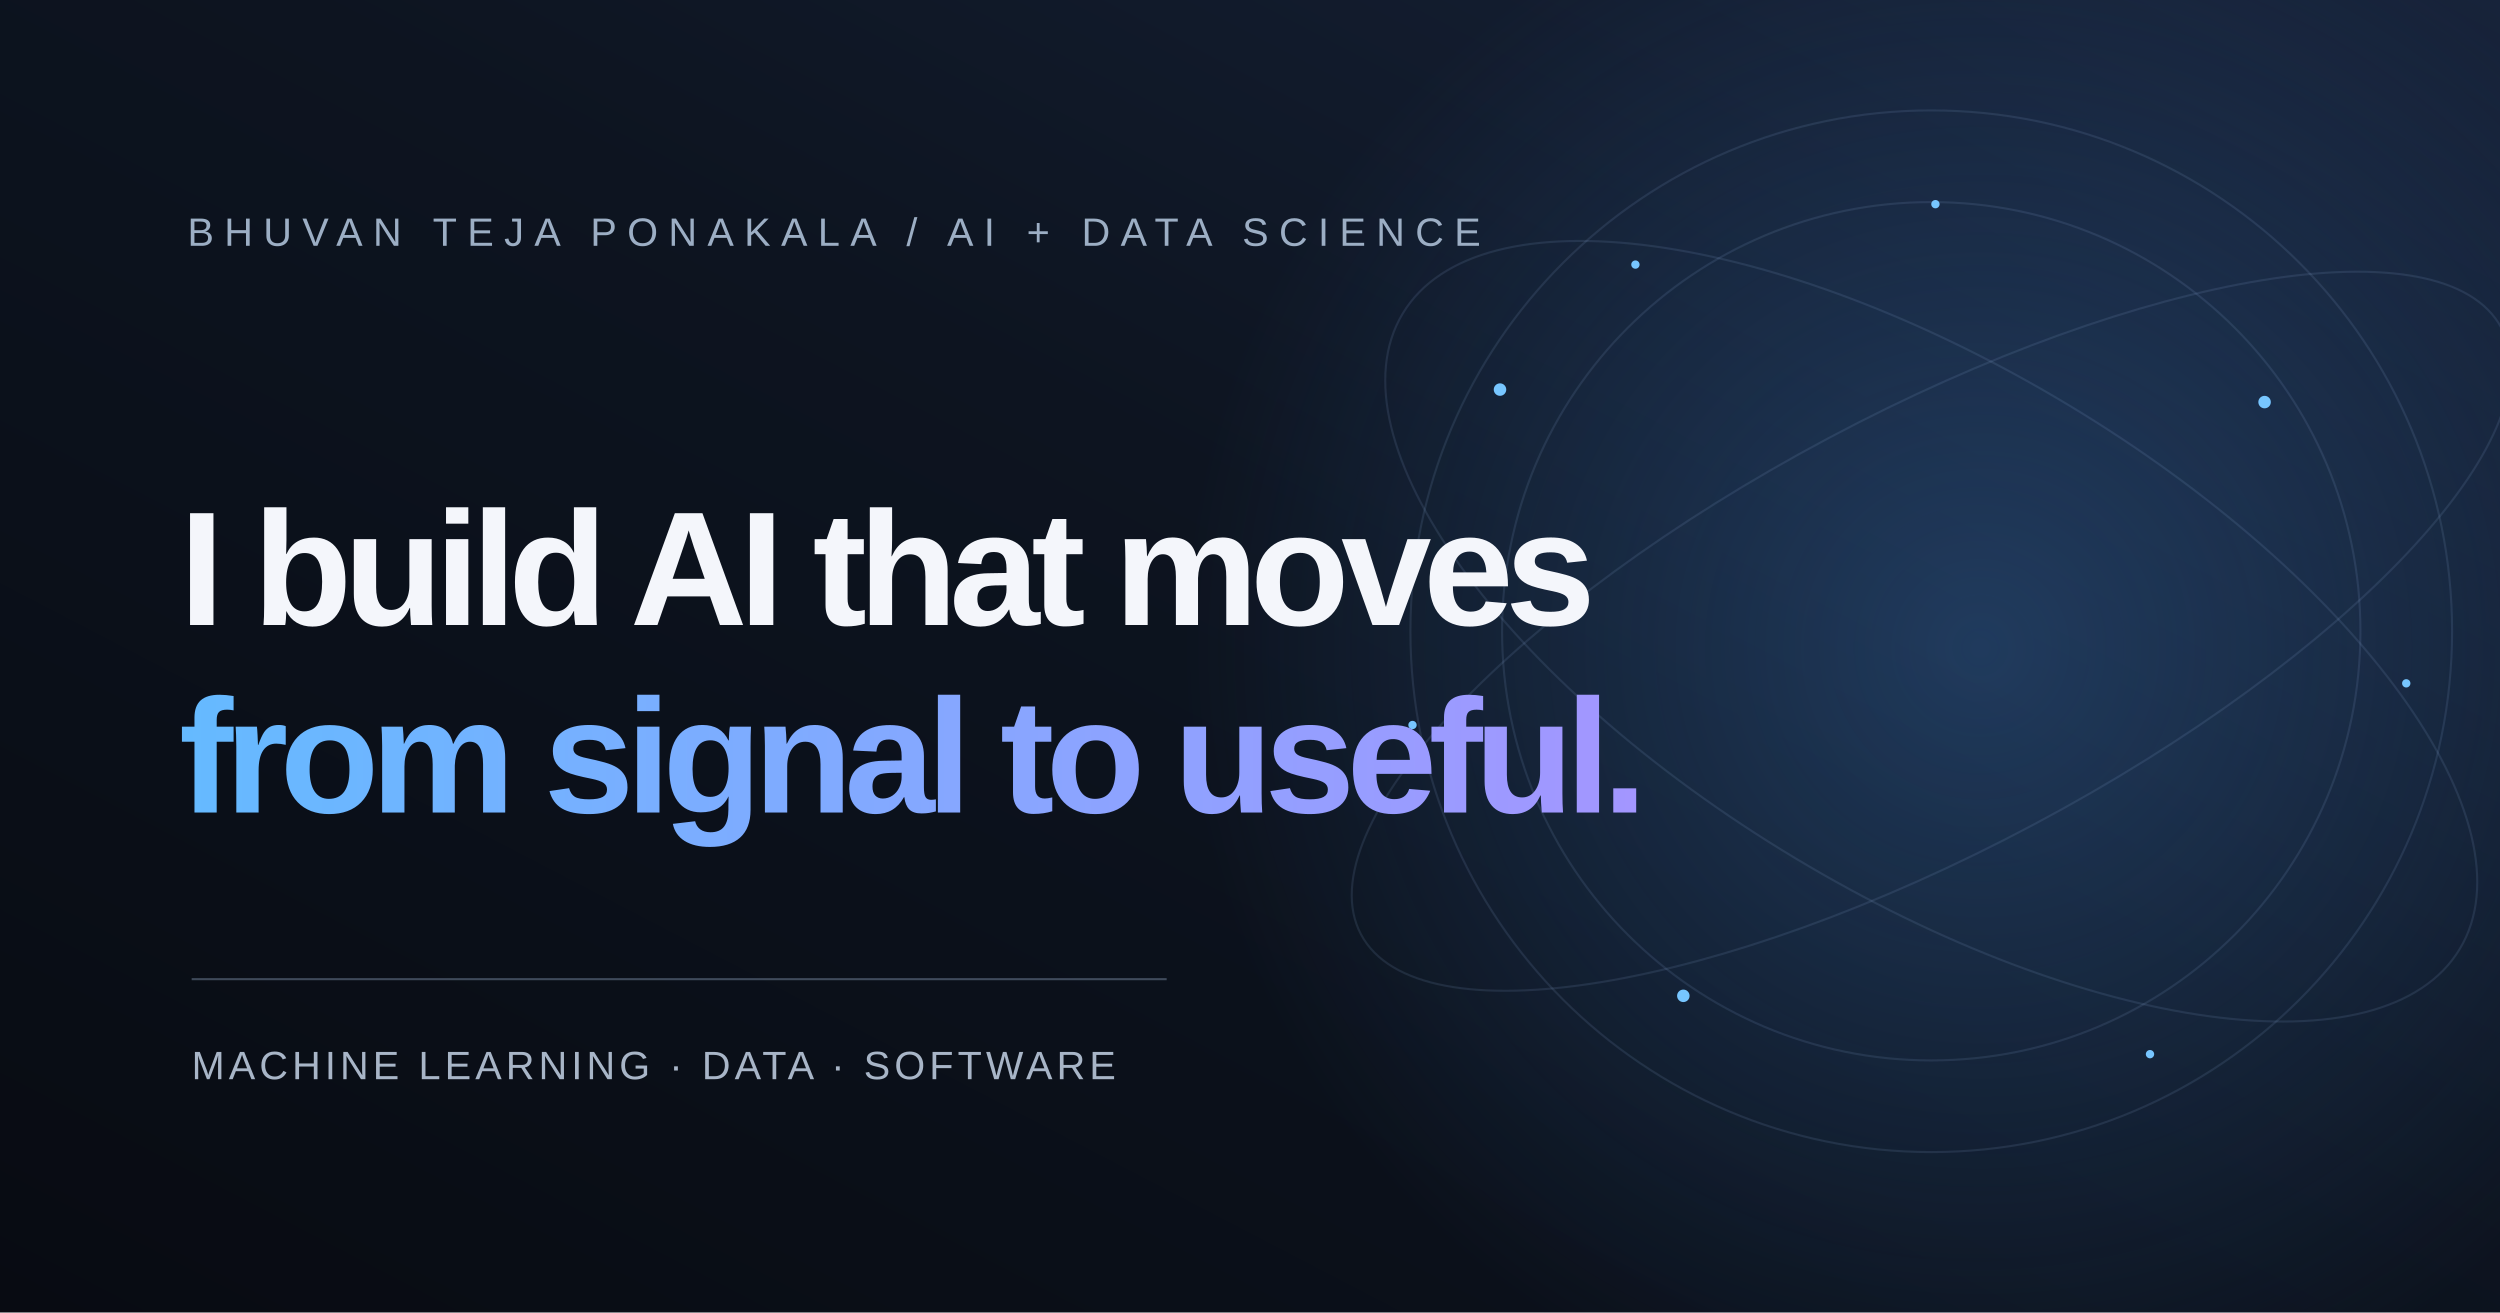
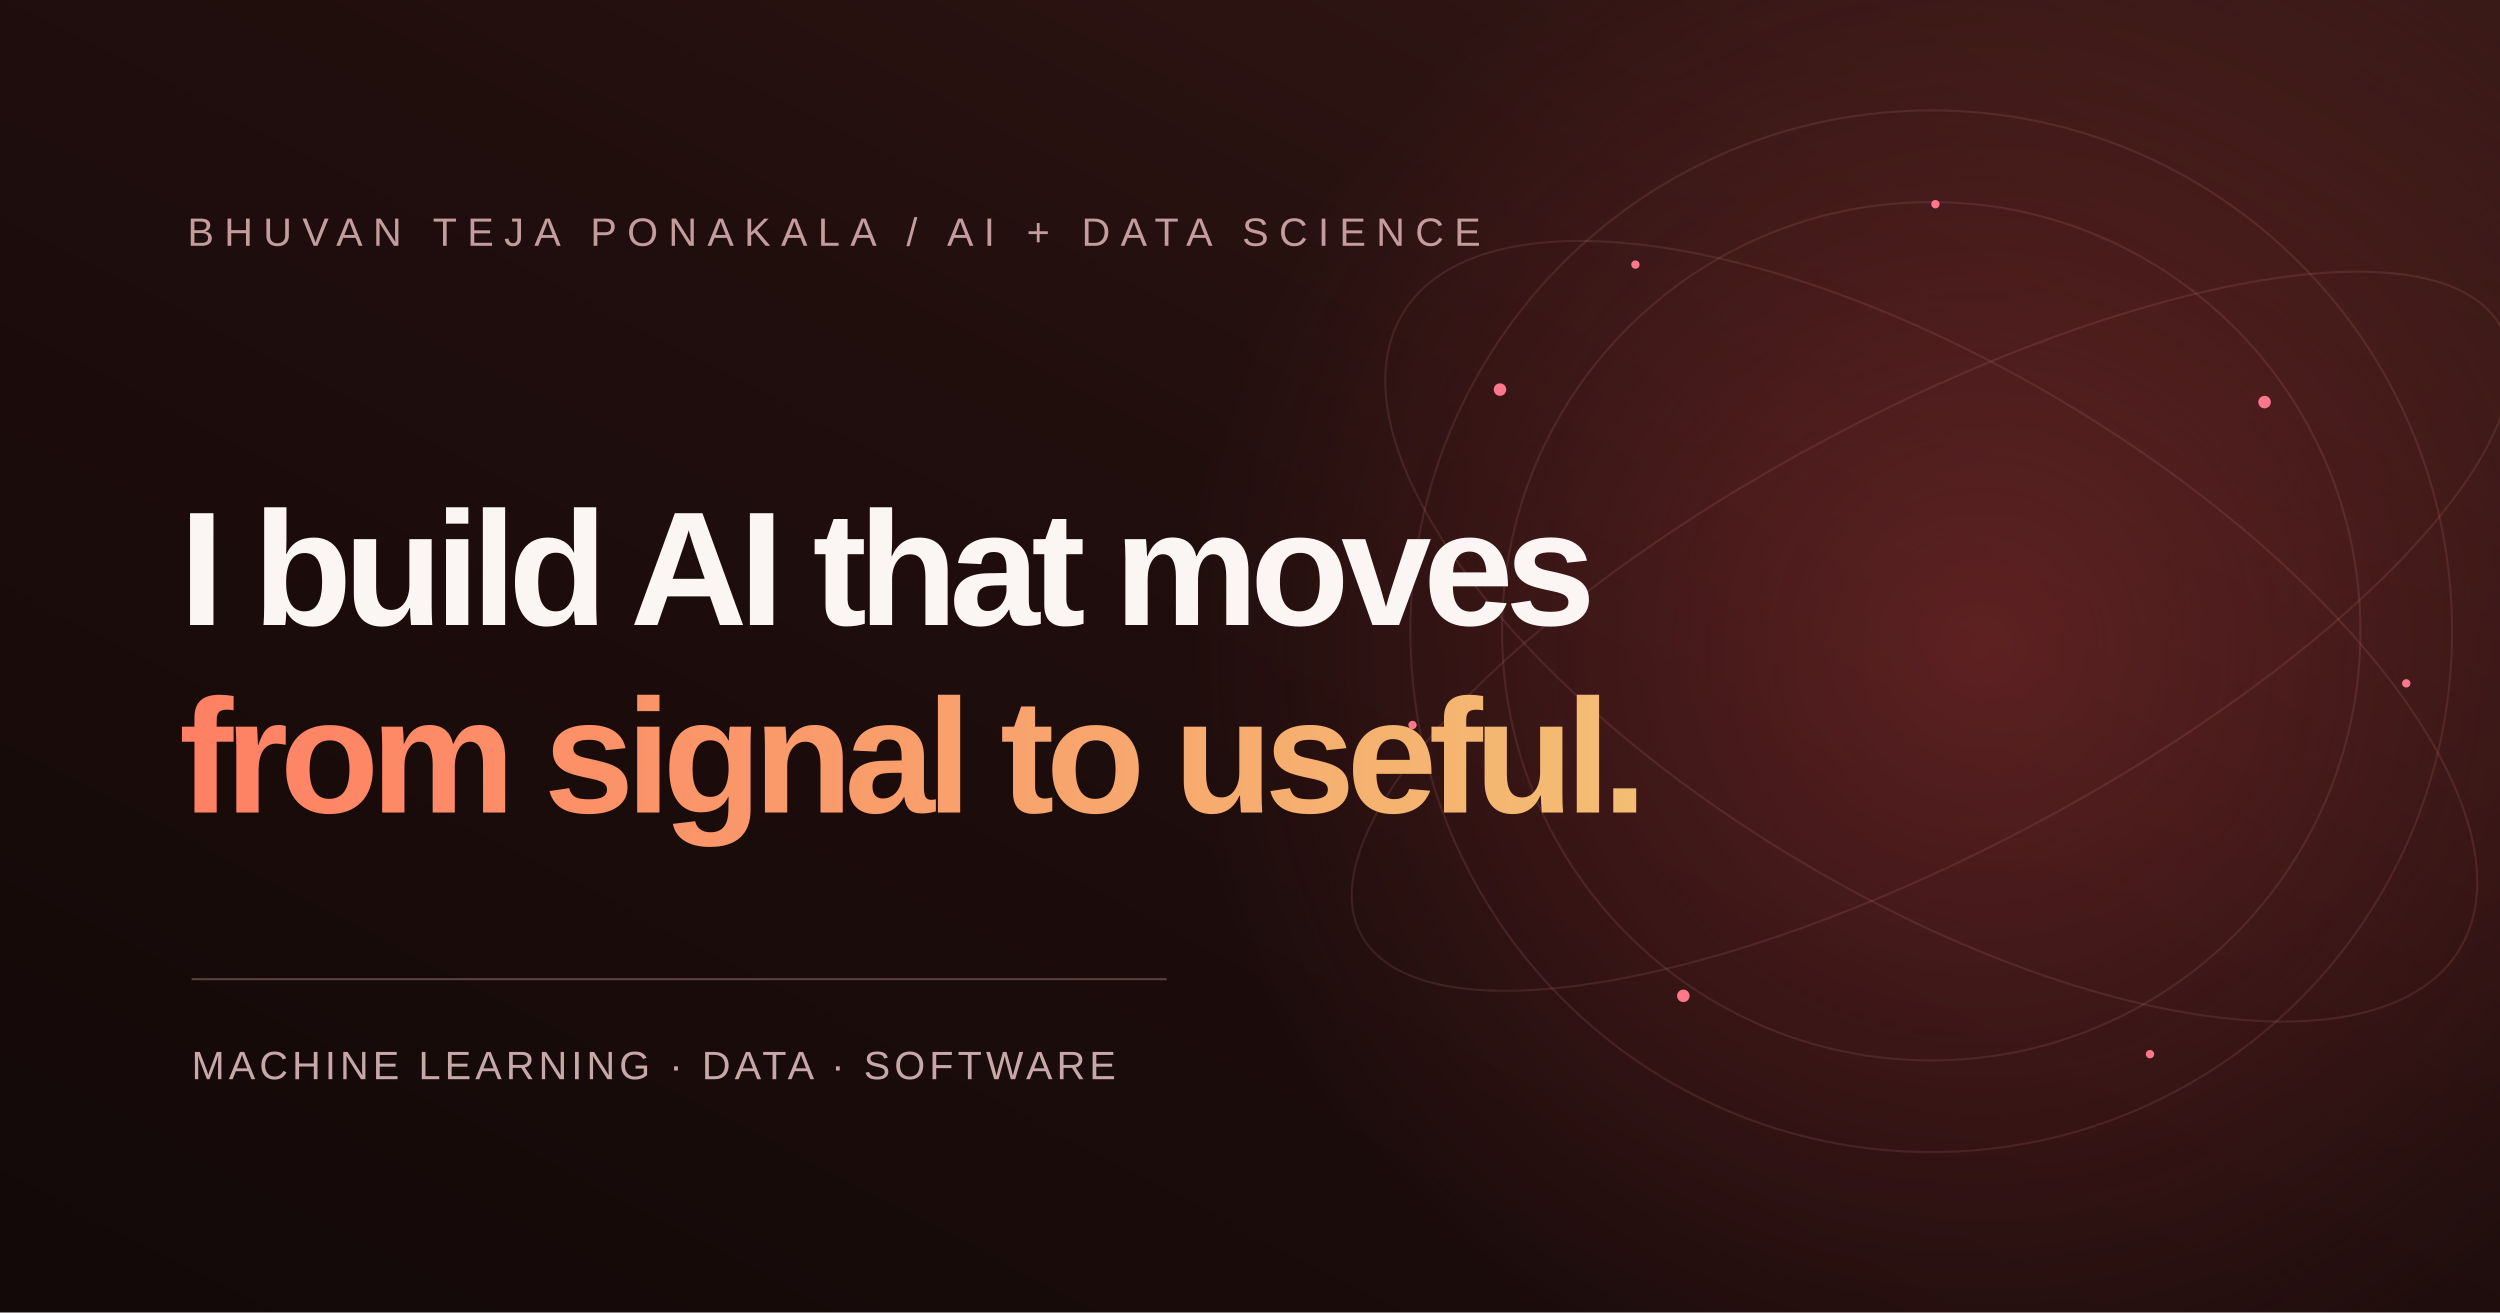
<svg xmlns="http://www.w3.org/2000/svg" viewBox="0 0 1200 630">
  <defs>
    <linearGradient id="bg" x1="0" y1="1" x2="1" y2="0">
-       <stop stop-color="#080b12" />
-       <stop offset=".56" stop-color="#0d1420" />
-       <stop offset="1" stop-color="#17233a" />
+       <stop stop-color="#120908" />
+       <stop offset=".56" stop-color="#200e0d" />
+       <stop offset="1" stop-color="#3a1a17" />
    </linearGradient>
    <radialGradient id="glow">
-       <stop stop-color="#3c75b9" stop-opacity=".38" />
-       <stop offset="1" stop-color="#3c75b9" stop-opacity="0" />
+       <stop stop-color="#b93c41" stop-opacity=".38" />
+       <stop offset="1" stop-color="#b93c41" stop-opacity="0" />
    </radialGradient>
    <linearGradient id="accent">
-       <stop stop-color="#65baff" />
-       <stop offset="1" stop-color="#a396ff" />
+       <stop stop-color="#ff8064" />
+       <stop offset="1" stop-color="#f3bd73" />
    </linearGradient>
  </defs>
  <rect width="1200" height="630" fill="url(#bg)" />
  <circle cx="951" cy="311" r="386" fill="url(#glow)" />
-   <g fill="none" stroke="#95b4df" stroke-opacity=".13">
+   <g fill="none" stroke="#df9595" stroke-opacity=".13">
    <circle cx="927" cy="303" r="206" />
    <circle cx="927" cy="303" r="250" />
    <ellipse cx="927" cy="303" rx="310" ry="105" transform="rotate(-28 927 303)" />
    <ellipse cx="927" cy="303" rx="296" ry="127" transform="rotate(31 927 303)" />
  </g>
-   <g fill="#77c6ff">
+   <g fill="#ff778d">
    <circle cx="720" cy="187" r="3" />
    <circle cx="785" cy="127" r="2" />
    <circle cx="1087" cy="193" r="3" />
    <circle cx="1155" cy="328" r="2" />
    <circle cx="808" cy="478" r="3" />
    <circle cx="1032" cy="506" r="2" />
    <circle cx="929" cy="98" r="2" />
    <circle cx="678" cy="348" r="2" />
  </g>
-   <text x="90" y="118" fill="#9caec4" font-family="Arial,sans-serif" font-size="19" letter-spacing="5">BHUVAN TEJA PONAKALA / AI + DATA SCIENCE</text>
-   <text x="86" y="300" fill="#f4f6fb" font-family="Arial,sans-serif" font-size="78" font-weight="600" letter-spacing="-4">I build AI that moves</text>
+   <text x="90" y="118" fill="#c49c9d" font-family="Arial,sans-serif" font-size="19" letter-spacing="5">BHUVAN TEJA PONAKALA / AI + DATA SCIENCE</text>
+   <text x="86" y="300" fill="#fbf5f4" font-family="Arial,sans-serif" font-size="78" font-weight="600" letter-spacing="-4">I build AI that moves</text>
  <text x="86" y="390" fill="url(#accent)" font-family="Arial,sans-serif" font-size="78" font-weight="600" letter-spacing="-4">from signal to useful.</text>
-   <line x1="92" y1="470" x2="560" y2="470" stroke="#8fa4bf" stroke-opacity=".4" />
-   <text x="92" y="518" fill="#a8b5c7" font-family="Arial,sans-serif" font-size="19" letter-spacing="2">MACHINE LEARNING · DATA · SOFTWARE</text>
+   <line x1="92" y1="470" x2="560" y2="470" stroke="#bf8f90" stroke-opacity=".4" />
+   <text x="92" y="518" fill="#c7a8a8" font-family="Arial,sans-serif" font-size="19" letter-spacing="2">MACHINE LEARNING · DATA · SOFTWARE</text>
</svg>
